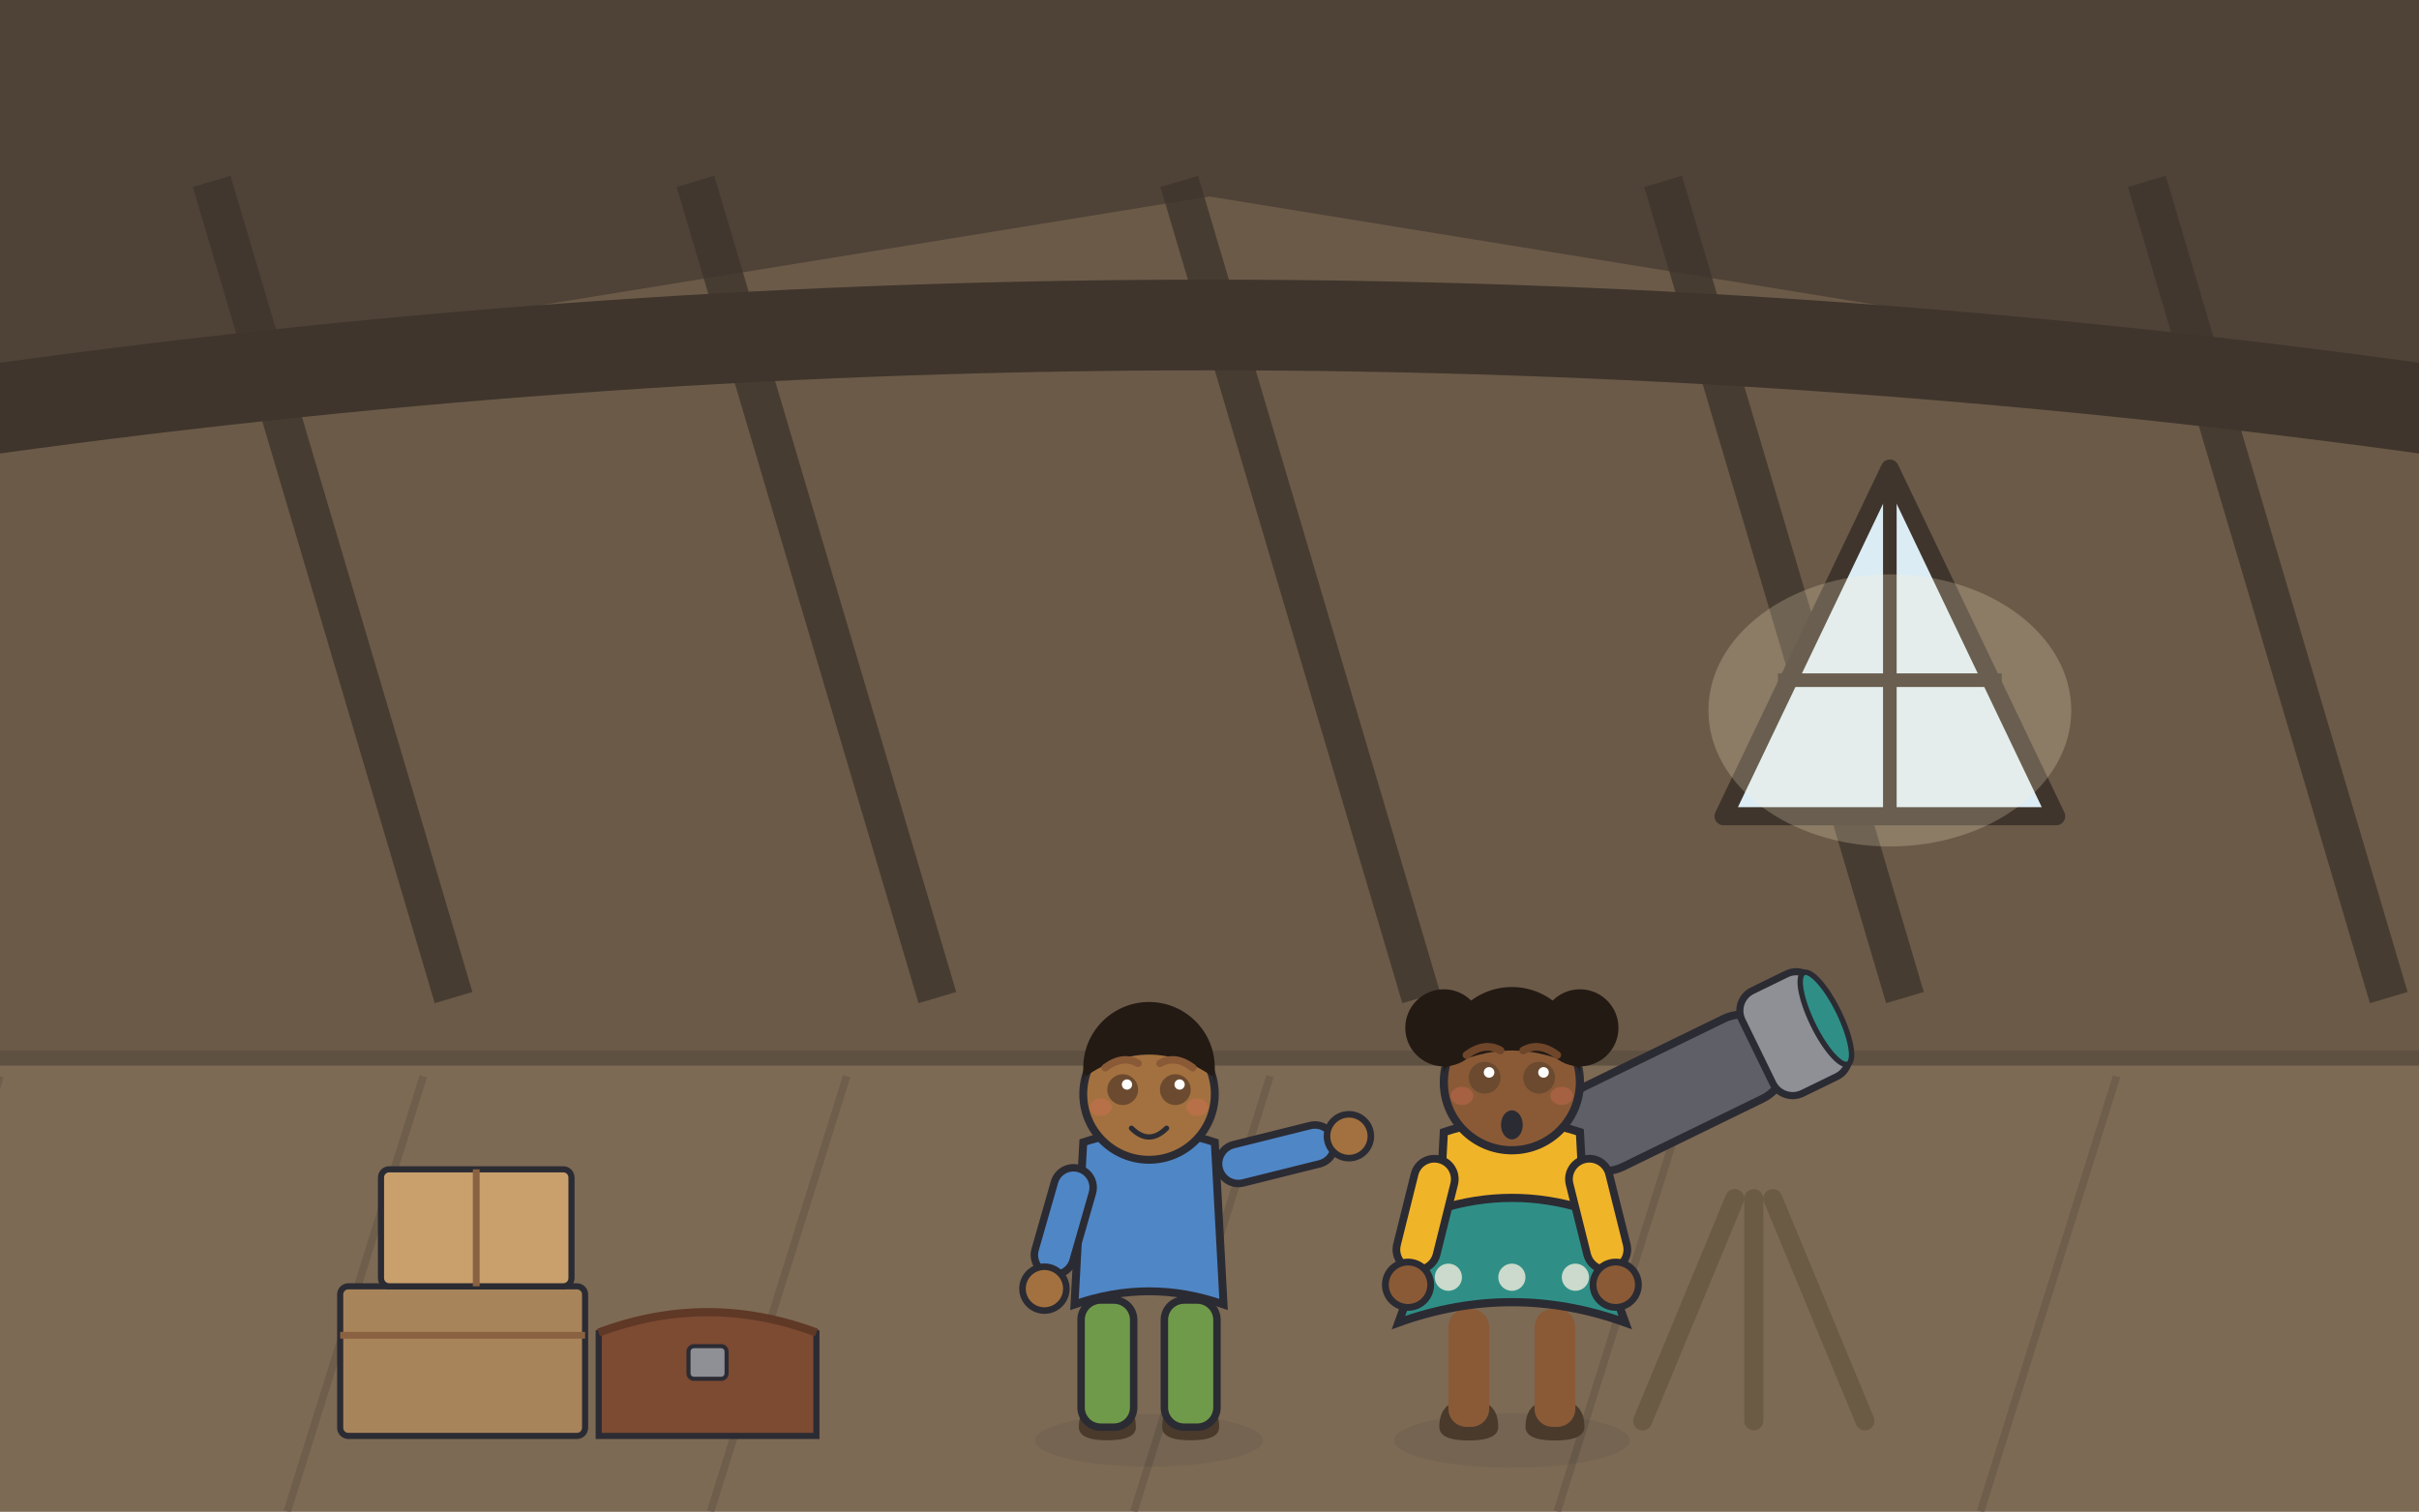
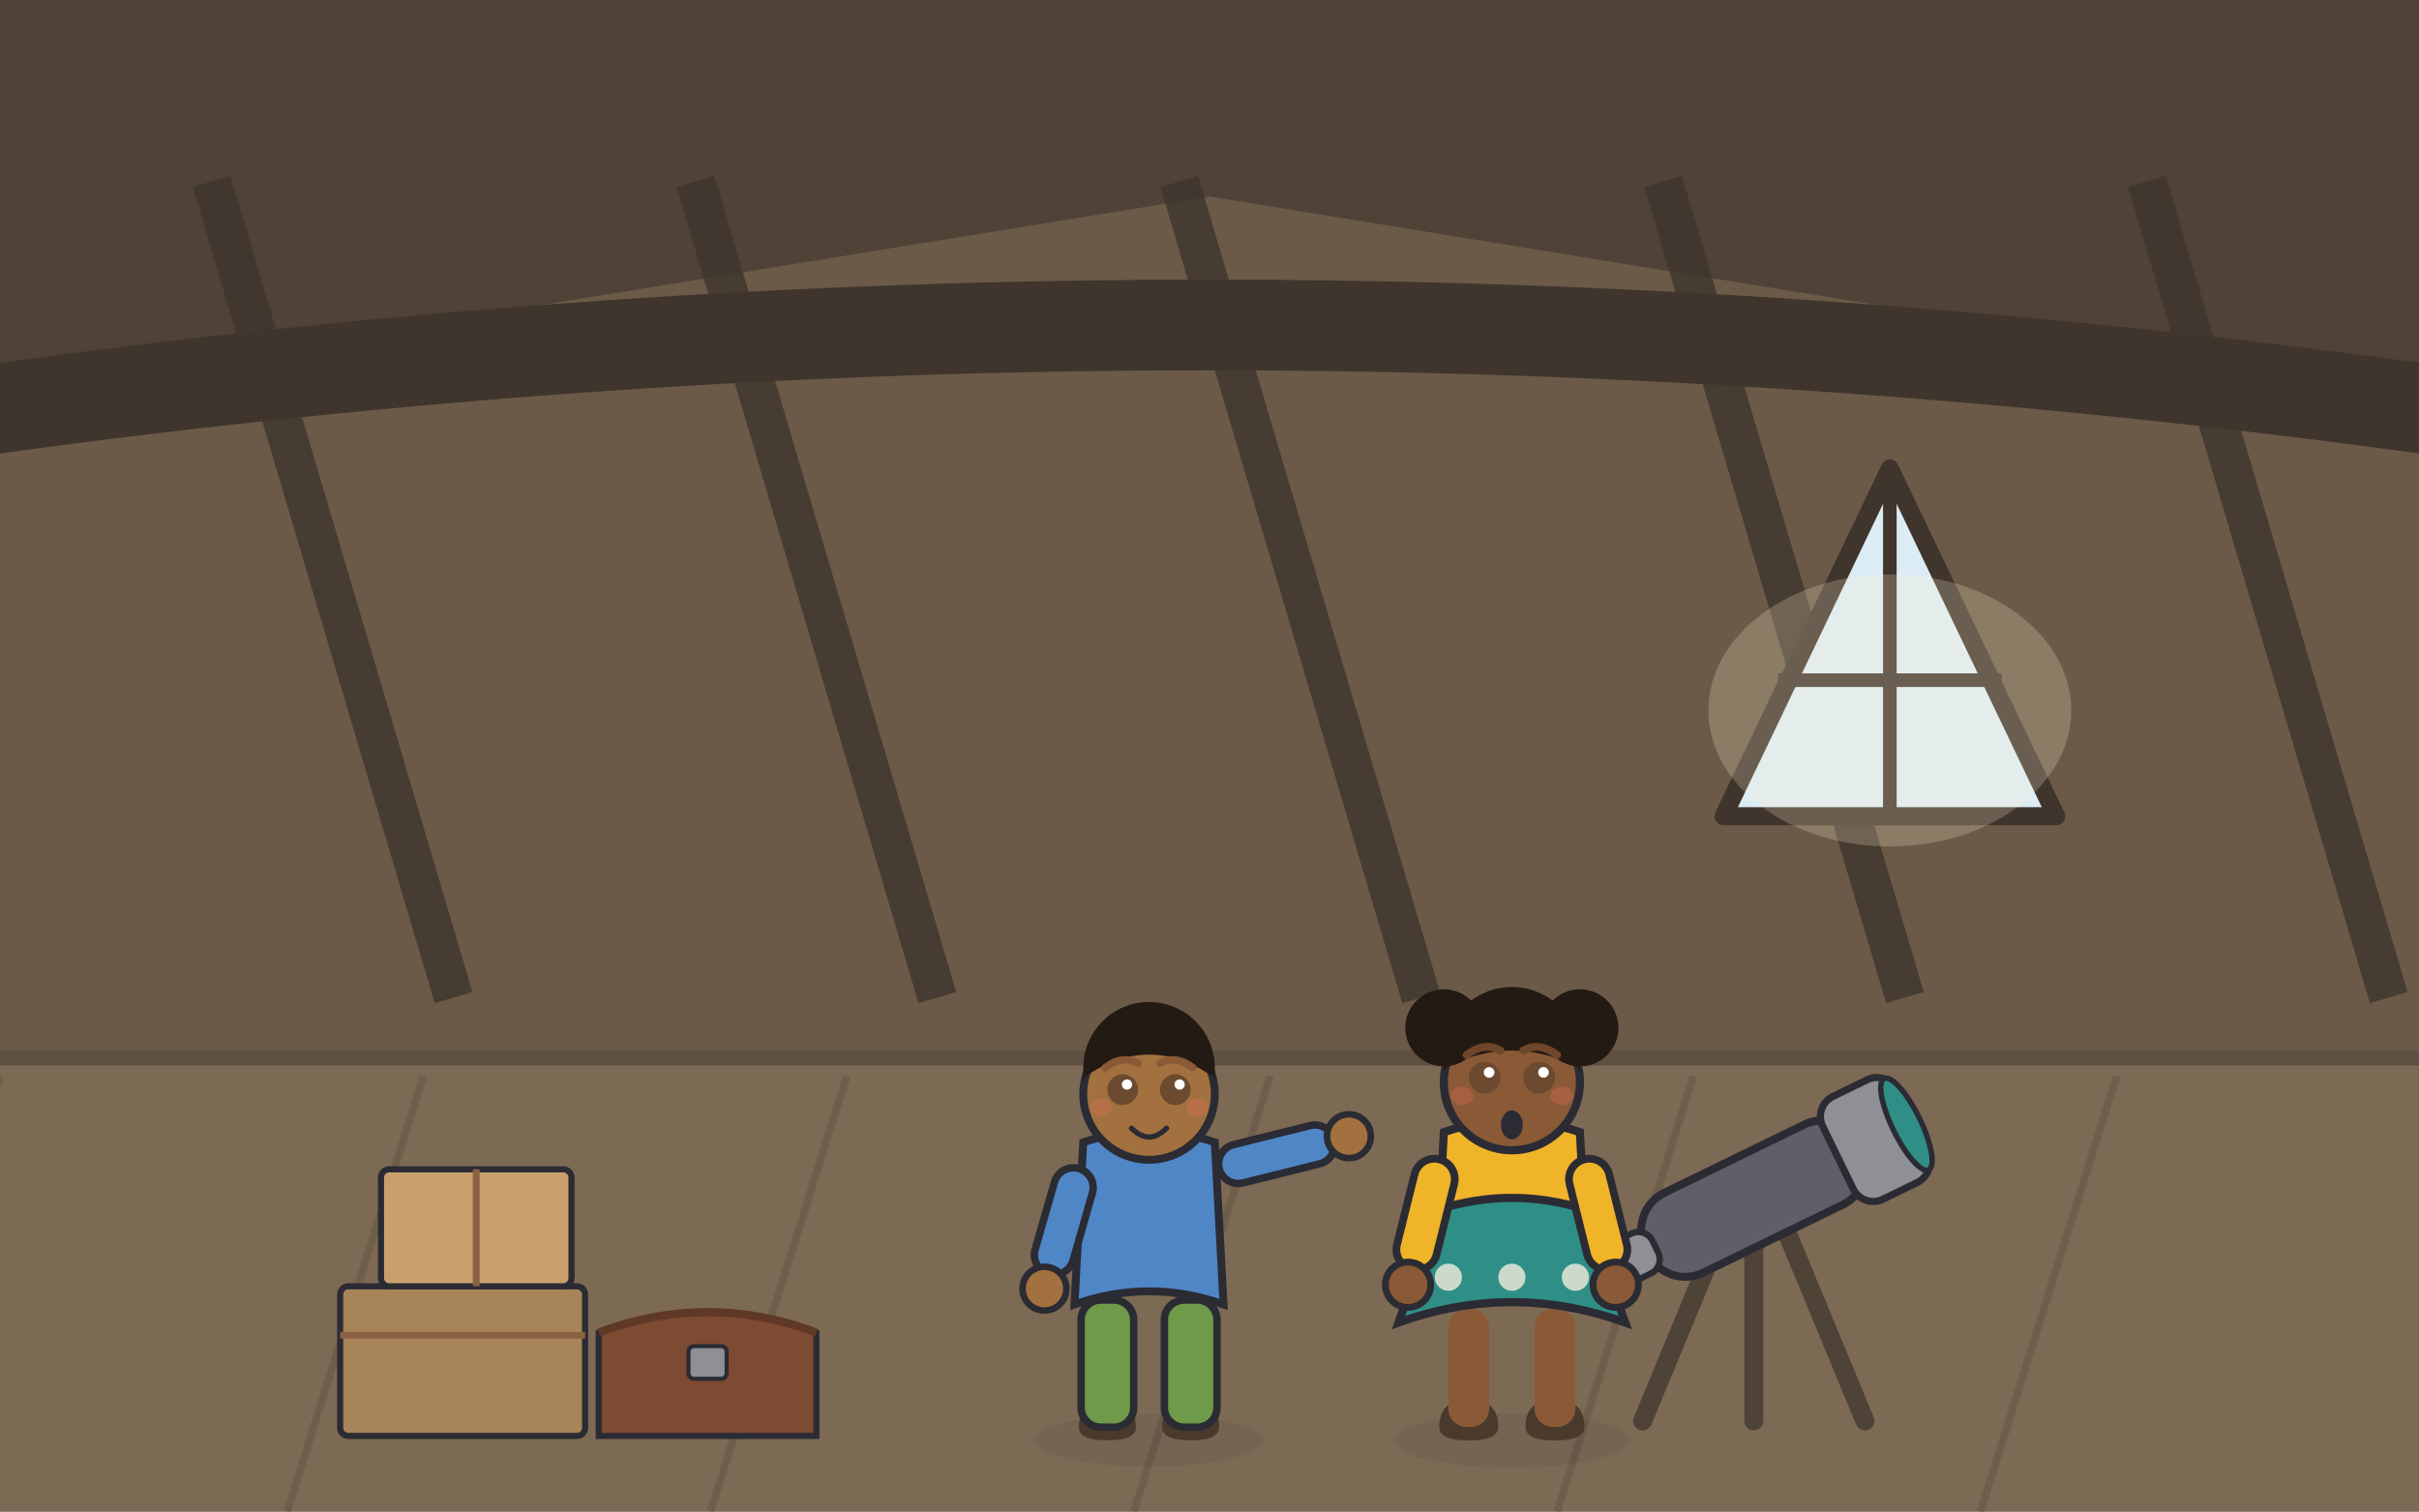
<svg xmlns="http://www.w3.org/2000/svg" viewBox="0 0 1600 1000" role="img">
  <style>
@media (prefers-reduced-motion: no-preference) {
  .anim-idle { animation: idle 3.8s ease-in-out infinite alternate; }
  @keyframes idle { from { transform: translateY(0); } to { transform: translateY(-6px); } }
  .anim-tail { transform-box: fill-box; transform-origin: 100% 20%; animation: tail 2.6s ease-in-out infinite alternate; }
  @keyframes tail { from { transform: rotate(-6deg); } to { transform: rotate(8deg); } }
  .anim-blink { transform-box: fill-box; transform-origin: center; animation: blink 5.2s infinite; }
  @keyframes blink { 0%, 93%, 100% { transform: scaleY(1); } 95%, 97% { transform: scaleY(0.12); } }
  .anim-glow { transform-box: fill-box; transform-origin: center; animation: glow 4.2s ease-in-out infinite alternate; }
  @keyframes glow { from { transform: scale(1); opacity: 0.5; } to { transform: scale(1.08); opacity: 0.75; } }
  .anim-shimmer { animation: shimmer 5s ease-in-out infinite alternate; }
  @keyframes shimmer { from { opacity: 0.62; } to { opacity: 0.92; } }
  .anim-grass { transform-box: fill-box; transform-origin: 50% 100%; animation: sway 3.2s ease-in-out infinite alternate; }
  .anim-canopy { transform-box: fill-box; transform-origin: 50% 100%; animation: sway 5.6s ease-in-out infinite alternate; }
  @keyframes sway { from { transform: rotate(-1.8deg); } to { transform: rotate(2.2deg); } }
  .anim-rain { animation: rainfall 1.15s linear infinite; }
  @keyframes rainfall { from { transform: translateY(-32px); opacity: 0.85; } 75% { opacity: 0.55; } to { transform: translateY(72px); opacity: 0; } }
  .anim-ripple { transform-box: fill-box; transform-origin: center; animation: ripple 3.4s ease-in-out infinite alternate; }
  @keyframes ripple { from { transform: scale(1); opacity: 0.8; } to { transform: scale(1.18); opacity: 0.55; } }
  .anim-drip { animation: drip 1s ease-in infinite; }
  @keyframes drip { from { transform: translateY(-12px); opacity: 0.95; } to { transform: translateY(28px); opacity: 0; } }
  .anim-flow { stroke-dasharray: 26 20; animation: flow 0.8s linear infinite; }
  @keyframes flow { from { stroke-dashoffset: 0; } to { stroke-dashoffset: -46; } }
  .anim-splash { transform-box: fill-box; transform-origin: 50% 100%; animation: splashPulse 1.7s ease-in-out infinite alternate; }
  @keyframes splashPulse { from { transform: scale(0.97); } to { transform: scale(1.05); } }
  .anim-strain { transform-box: fill-box; transform-origin: center; animation: strain 0.9s ease-in-out infinite alternate; }
  @keyframes strain { from { transform: translateX(-5px); } to { transform: translateX(4px); } }
  .anim-float { transform-box: fill-box; transform-origin: center; animation: floaty 2.6s ease-in-out infinite alternate; }
  @keyframes floaty { from { transform: translateY(0) scale(1); } to { transform: translateY(-12px) scale(1.08); } }
  .anim-wave { animation: wave 2.4s ease-in-out infinite; opacity: 0; }
  @keyframes wave { 0% { opacity: 0; } 30% { opacity: 0.9; } 60%, 100% { opacity: 0; } }
  .anim-cloud { animation: cloudDrift 9s ease-in-out infinite alternate; }
  @keyframes cloudDrift { from { transform: translateX(-18px); } to { transform: translateX(22px); } }
  .tap-target { cursor: pointer; }
  .tap-target.tap-play { transform-box: fill-box; transform-origin: 50% 85%; animation: tapWiggle 0.7s ease-in-out; }
  .tap-target[data-tap="puddle"].tap-play { transform-origin: center; animation: tapSplash 0.85s ease-out; }
  .tap-target[data-tap="sun"].tap-play { transform-origin: center; animation: tapPulse 0.6s ease-in-out; }
  .tap-target[data-tap="tree"].tap-play { transform-origin: 50% 100%; animation: tapShake 0.7s ease-in-out; }
  @keyframes tapWiggle { 0% { transform: rotate(0); } 25% { transform: rotate(-4deg) scale(1.03); } 55% { transform: rotate(3deg) scale(1.04); } 80% { transform: rotate(-1.5deg); } 100% { transform: rotate(0); } }
  @keyframes tapSplash { 0% { transform: scale(1); } 40% { transform: scale(1.06, 0.94); } 70% { transform: scale(0.97, 1.03); } 100% { transform: scale(1); } }
  @keyframes tapPulse { 0% { transform: scale(1); } 50% { transform: scale(1.12); } 100% { transform: scale(1); } }
  @keyframes tapShake { 0% { transform: rotate(0); } 20% { transform: rotate(2.4deg); } 45% { transform: rotate(-2deg); } 70% { transform: rotate(1.2deg); } 100% { transform: rotate(0); } }
  .tap-burst { opacity: 0; }
  .tap-target.tap-play .tap-burst { opacity: 1; }
  .tap-target.tap-play .tap-burst circle { animation: burstUp 0.6s ease-out forwards; }
  @keyframes burstUp { from { transform: translateY(0); opacity: 0.95; } to { transform: translateY(-90px); opacity: 0; } }
}
</style>
  <rect width="1600" height="1000" fill="#6b5a48" />
  <path d="M 0 0 L 800 -60 L 1600 0 L 1600 260 L 800 130 L 0 260 Z" fill="#4f4237" />
  <path d="M 140 120 L 300 660" stroke="#3f352c" stroke-width="26" opacity="0.8" />
  <path d="M 460 120 L 620 660" stroke="#3f352c" stroke-width="26" opacity="0.8" />
  <path d="M 780 120 L 940 660" stroke="#3f352c" stroke-width="26" opacity="0.8" />
  <path d="M 1100 120 L 1260 660" stroke="#3f352c" stroke-width="26" opacity="0.8" />
  <path d="M 1420 120 L 1580 660" stroke="#3f352c" stroke-width="26" opacity="0.8" />
  <path d="M 0 240 q 800 -110 1600 0 L 1600 300 q -800 -110 -1600 0 z" fill="#3f352c" />
  <g transform="translate(1250 430)">
    <path d="M -110 110 L 0 -120 L 110 110 Z" fill="#dcecf5" stroke="#3f352c" stroke-width="12" stroke-linejoin="round" />
    <path d="M 0 -120 v 230 M -74 20 h 148" stroke="#3f352c" stroke-width="9" />
    <g class="anim-glow">
      <ellipse cx="0" cy="40" rx="120" ry="90" fill="#fff3cd" opacity="0.22" />
    </g>
  </g>
  <rect x="0" y="700" width="1600" height="300" fill="#7d6a54" />
  <path d="M 0 700 h 1600" stroke="#5f5142" stroke-width="10" />
  <path d="M 0 712 L -90 1000" stroke="#5f5142" stroke-width="5" opacity="0.5" />
  <path d="M 280 712 L 190 1000" stroke="#5f5142" stroke-width="5" opacity="0.5" />
  <path d="M 560 712 L 470 1000" stroke="#5f5142" stroke-width="5" opacity="0.5" />
  <path d="M 840 712 L 750 1000" stroke="#5f5142" stroke-width="5" opacity="0.5" />
  <path d="M 1120 712 L 1030 1000" stroke="#5f5142" stroke-width="5" opacity="0.5" />
  <path d="M 1400 712 L 1310 1000" stroke="#5f5142" stroke-width="5" opacity="0.5" />
  <g transform="translate(360 950) scale(0.9)">
    <rect x="-150" y="-110" width="180" height="110" rx="6" fill="#a8845a" stroke="#2b2b33" stroke-width="4.5" />
    <path d="M -150 -74 h 180" stroke="#8a6242" stroke-width="5" />
    <rect x="-120" y="-196" width="140" height="86" rx="6" fill="#c9a06c" stroke="#2b2b33" stroke-width="4.5" />
    <path d="M -50 -196 v 86" stroke="#8a6242" stroke-width="5" />
    <g transform="translate(120 -60)">
      <path d="M -80 60 v -76 q 80 -30 160 0 v 76 z" fill="#7d4a32" stroke="#2b2b33" stroke-width="4.5" />
      <path d="M -80 -16 q 80 -30 160 0" stroke="#5f3826" stroke-width="6" fill="none" />
      <rect x="-14" y="-6" width="28" height="24" rx="4" fill="#8f8f96" stroke="#2b2b33" stroke-width="3" />
    </g>
  </g>
  <g transform="translate(1160 940) scale(1.05)">
-     <path d="M -70 0 L -12 -140 M 70 0 L 12 -140 M 0 0 L 0 -140" stroke="#6b5a44" stroke-width="12" stroke-linecap="round" />
-     <g class="anim-idle" style="animation-duration:4s" transform="rotate(-26)">
-       <rect x="-30" y="-236" width="150" height="56" rx="26" fill="#5f5f68" stroke="#2b2b33" stroke-width="5" />
-       <rect x="104" y="-244" width="52" height="72" rx="14" fill="#8f8f96" stroke="#2b2b33" stroke-width="4.5" />
-       <ellipse cx="152" cy="-208" rx="9" ry="32" fill="#2f8f86" stroke="#2b2b33" stroke-width="3.4" />
-       <rect x="-58" y="-222" width="34" height="28" rx="10" fill="#8f8f96" stroke="#2b2b33" stroke-width="4" />
+     <path d="M -70 0 L -12 -140 M 70 0 L 12 -140 M 0 0 L 0 -140" stroke="#4f4237" stroke-width="12" stroke-linecap="round" />
+     <circle cx="0" cy="-140" r="15" fill="#4f4237" />
+     <g transform="translate(0 -140) rotate(-26)">
+       <g class="anim-idle" style="animation-duration:4s">
+         <g transform="translate(-45 208)">
+           <rect x="-30" y="-236" width="150" height="56" rx="26" fill="#5f5f68" stroke="#2b2b33" stroke-width="5" />
+           <rect x="104" y="-244" width="52" height="72" rx="14" fill="#8f8f96" stroke="#2b2b33" stroke-width="4.5" />
+           <ellipse cx="152" cy="-208" rx="9" ry="32" fill="#2f8f86" stroke="#2b2b33" stroke-width="3.4" />
+           <rect x="-58" y="-222" width="34" height="28" rx="10" fill="#8f8f96" stroke="#2b2b33" stroke-width="4" />
+         </g>
+       </g>
    </g>
  </g>
  <g transform="translate(760 950) scale(1.45 1.45)">
    <ellipse cx="0" cy="2" rx="52" ry="12" fill="#2b2b33" opacity="0.10" />
    <g data-figure="idris">
      <g class="anim-idle" style="animation-delay:0.55s">
        <path d="M -32 -4 q 0 -12 13 -12 q 13 0 13 12 q 0 6 -13 6 q -13 0 -13 -6 z" fill="#4a3a2c" />
        <path d="M 6 -4 q 0 -12 13 -12 q 13 0 13 12 q 0 6 -13 6 q -13 0 -13 -6 z" fill="#4a3a2c" />
        <rect x="-31" y="-62" width="24" height="58" rx="9" fill="#6f9a4a" stroke="#2b2b33" stroke-width="3.4" />
        <rect x="7" y="-62" width="24" height="58" rx="9" fill="#6f9a4a" stroke="#2b2b33" stroke-width="3.4" />
        <path d="M -34 -60 q 34 -12 68 0 l -4 -74 q -30 -10 -60 0 z" fill="#4f86c6" stroke="#2b2b33" stroke-width="3.6" />
        <g transform="translate(-32 -122) rotate(16)">
          <rect x="-9" y="0" width="18" height="50" rx="9" fill="#4f86c6" stroke="#2b2b33" stroke-width="3.4" />
          <circle cx="0" cy="57" r="10" fill="#a3713f" stroke="#2b2b33" stroke-width="3" />
        </g>
        <g transform="translate(32 -122) rotate(-104)">
          <rect x="-9" y="0" width="18" height="54" rx="9" fill="#4f86c6" stroke="#2b2b33" stroke-width="3.4" />
          <circle cx="0" cy="61" r="10" fill="#a3713f" stroke="#2b2b33" stroke-width="3" />
        </g>
        <g transform="translate(0 -156)">
          <circle cx="0" cy="0" r="30" fill="#a3713f" stroke="#2b2b33" stroke-width="3.6" />
          <path d="M -30 -2 a 30 30 0 0 1 60 0 l 0 -10 a 30 30 0 0 0 -60 0 z" fill="#241a14" />
          <path d="M -29 -8 a 29 29 0 0 1 58 0 q -29 -20 -58 0 z" fill="#241a14" />
          <path d="M -30 2 a 30 30 0 0 0 60 0" fill="none" />
          <g transform="translate(-12 -2)">
            <g class="anim-blink">
              <circle cx="0" cy="0" r="7.02" fill="#6b4a2f" />
              <circle cx="1.95" cy="-2.34" r="2.34" fill="#fff" />
            </g>
          </g>
          <g transform="translate(12 -2)">
            <g class="anim-blink">
              <circle cx="0" cy="0" r="7.02" fill="#6b4a2f" />
              <circle cx="1.95" cy="-2.34" r="2.34" fill="#fff" />
            </g>
          </g>
          <path d="M -20 -12 q 8 -6 15 -2 M 20 -12 q -8 -6 -15 -2" stroke="#8a5a37" stroke-width="3.4" fill="none" stroke-linecap="round" />
          <g transform="translate(0 14)">
            <path d="M -8 1.6 q 8 8 16 0" stroke="#2b2b33" stroke-width="2.4" fill="none" stroke-linecap="round" />
          </g>
          <ellipse cx="-22" cy="6" rx="5" ry="4" fill="#e8705c" opacity="0.30" />
          <ellipse cx="22" cy="6" rx="5" ry="4" fill="#e8705c" opacity="0.30" />
        </g>
      </g>
    </g>
  </g>
  <g transform="translate(1000 950) scale(1.5 1.5)">
    <ellipse cx="0" cy="2" rx="52" ry="12" fill="#2b2b33" opacity="0.10" />
    <g data-figure="amal">
      <g class="anim-idle" style="animation-delay:0.55s">
        <path d="M -32 -4 q 0 -12 13 -12 q 13 0 13 12 q 0 6 -13 6 q -13 0 -13 -6 z" fill="#4a3a2c" />
        <path d="M 6 -4 q 0 -12 13 -12 q 13 0 13 12 q 0 6 -13 6 q -13 0 -13 -6 z" fill="#4a3a2c" />
        <rect x="-28" y="-56" width="18" height="52" rx="8" fill="#8a5a37" />
        <rect x="10" y="-56" width="18" height="52" rx="8" fill="#8a5a37" />
        <path d="M -34 -60 q 34 -12 68 0 l -4 -74 q -30 -10 -60 0 z" fill="#f0b429" stroke="#2b2b33" stroke-width="3.6" />
        <path d="M -50 -50 q 50 -18 100 0 l -18 -50 q -32 -10 -64 0 z" fill="#2f8f86" stroke="#2b2b33" stroke-width="3.6" />
        <circle cx="-28" cy="-70" r="6" fill="#f3ecdd" opacity="0.8" />
        <circle cx="0" cy="-70" r="6" fill="#f3ecdd" opacity="0.8" />
        <circle cx="28" cy="-70" r="6" fill="#f3ecdd" opacity="0.8" />
        <g transform="translate(-32 -122) rotate(14)">
          <rect x="-9" y="0" width="18" height="50" rx="9" fill="#f0b429" stroke="#2b2b33" stroke-width="3.4" />
          <circle cx="0" cy="57" r="10" fill="#8a5a37" stroke="#2b2b33" stroke-width="3" />
        </g>
        <g transform="translate(32 -122) rotate(-14)">
          <rect x="-9" y="0" width="18" height="50" rx="9" fill="#f0b429" stroke="#2b2b33" stroke-width="3.4" />
          <circle cx="0" cy="57" r="10" fill="#8a5a37" stroke="#2b2b33" stroke-width="3" />
        </g>
        <g transform="translate(0 -156)">
          <circle cx="0" cy="0" r="30" fill="#8a5a37" stroke="#2b2b33" stroke-width="3.6" />
          <circle cx="-30" cy="-24" r="17" fill="#241a14" />
          <circle cx="30" cy="-24" r="17" fill="#241a14" />
          <path d="M -30 -6 a 30 30 0 0 1 60 0 q -30 -16 -60 0 z" fill="#241a14" />
          <path d="M -30 -4 a 31 31 0 0 1 60 0 l 0 -8 a 30 30 0 0 0 -60 0 z" fill="#241a14" />
          <path d="M -30 2 a 30 30 0 0 0 60 0" fill="none" />
          <g transform="translate(-12 -2)">
            <g class="anim-blink">
              <circle cx="0" cy="0" r="7.02" fill="#6b4a2f" />
              <circle cx="1.95" cy="-2.34" r="2.34" fill="#fff" />
            </g>
          </g>
          <g transform="translate(12 -2)">
            <g class="anim-blink">
              <circle cx="0" cy="0" r="7.02" fill="#6b4a2f" />
              <circle cx="1.95" cy="-2.34" r="2.34" fill="#fff" />
            </g>
          </g>
          <path d="M -20 -12 q 8 -6 15 -2 M 20 -12 q -8 -6 -15 -2" stroke="#6f4629" stroke-width="3.4" fill="none" stroke-linecap="round" />
          <g transform="translate(0 14)">
            <ellipse cx="0" cy="4.8" rx="4.8" ry="6.4" fill="#2b2b33" />
          </g>
          <ellipse cx="-22" cy="6" rx="5" ry="4" fill="#e8705c" opacity="0.30" />
          <ellipse cx="22" cy="6" rx="5" ry="4" fill="#e8705c" opacity="0.30" />
        </g>
      </g>
    </g>
  </g>
</svg>
